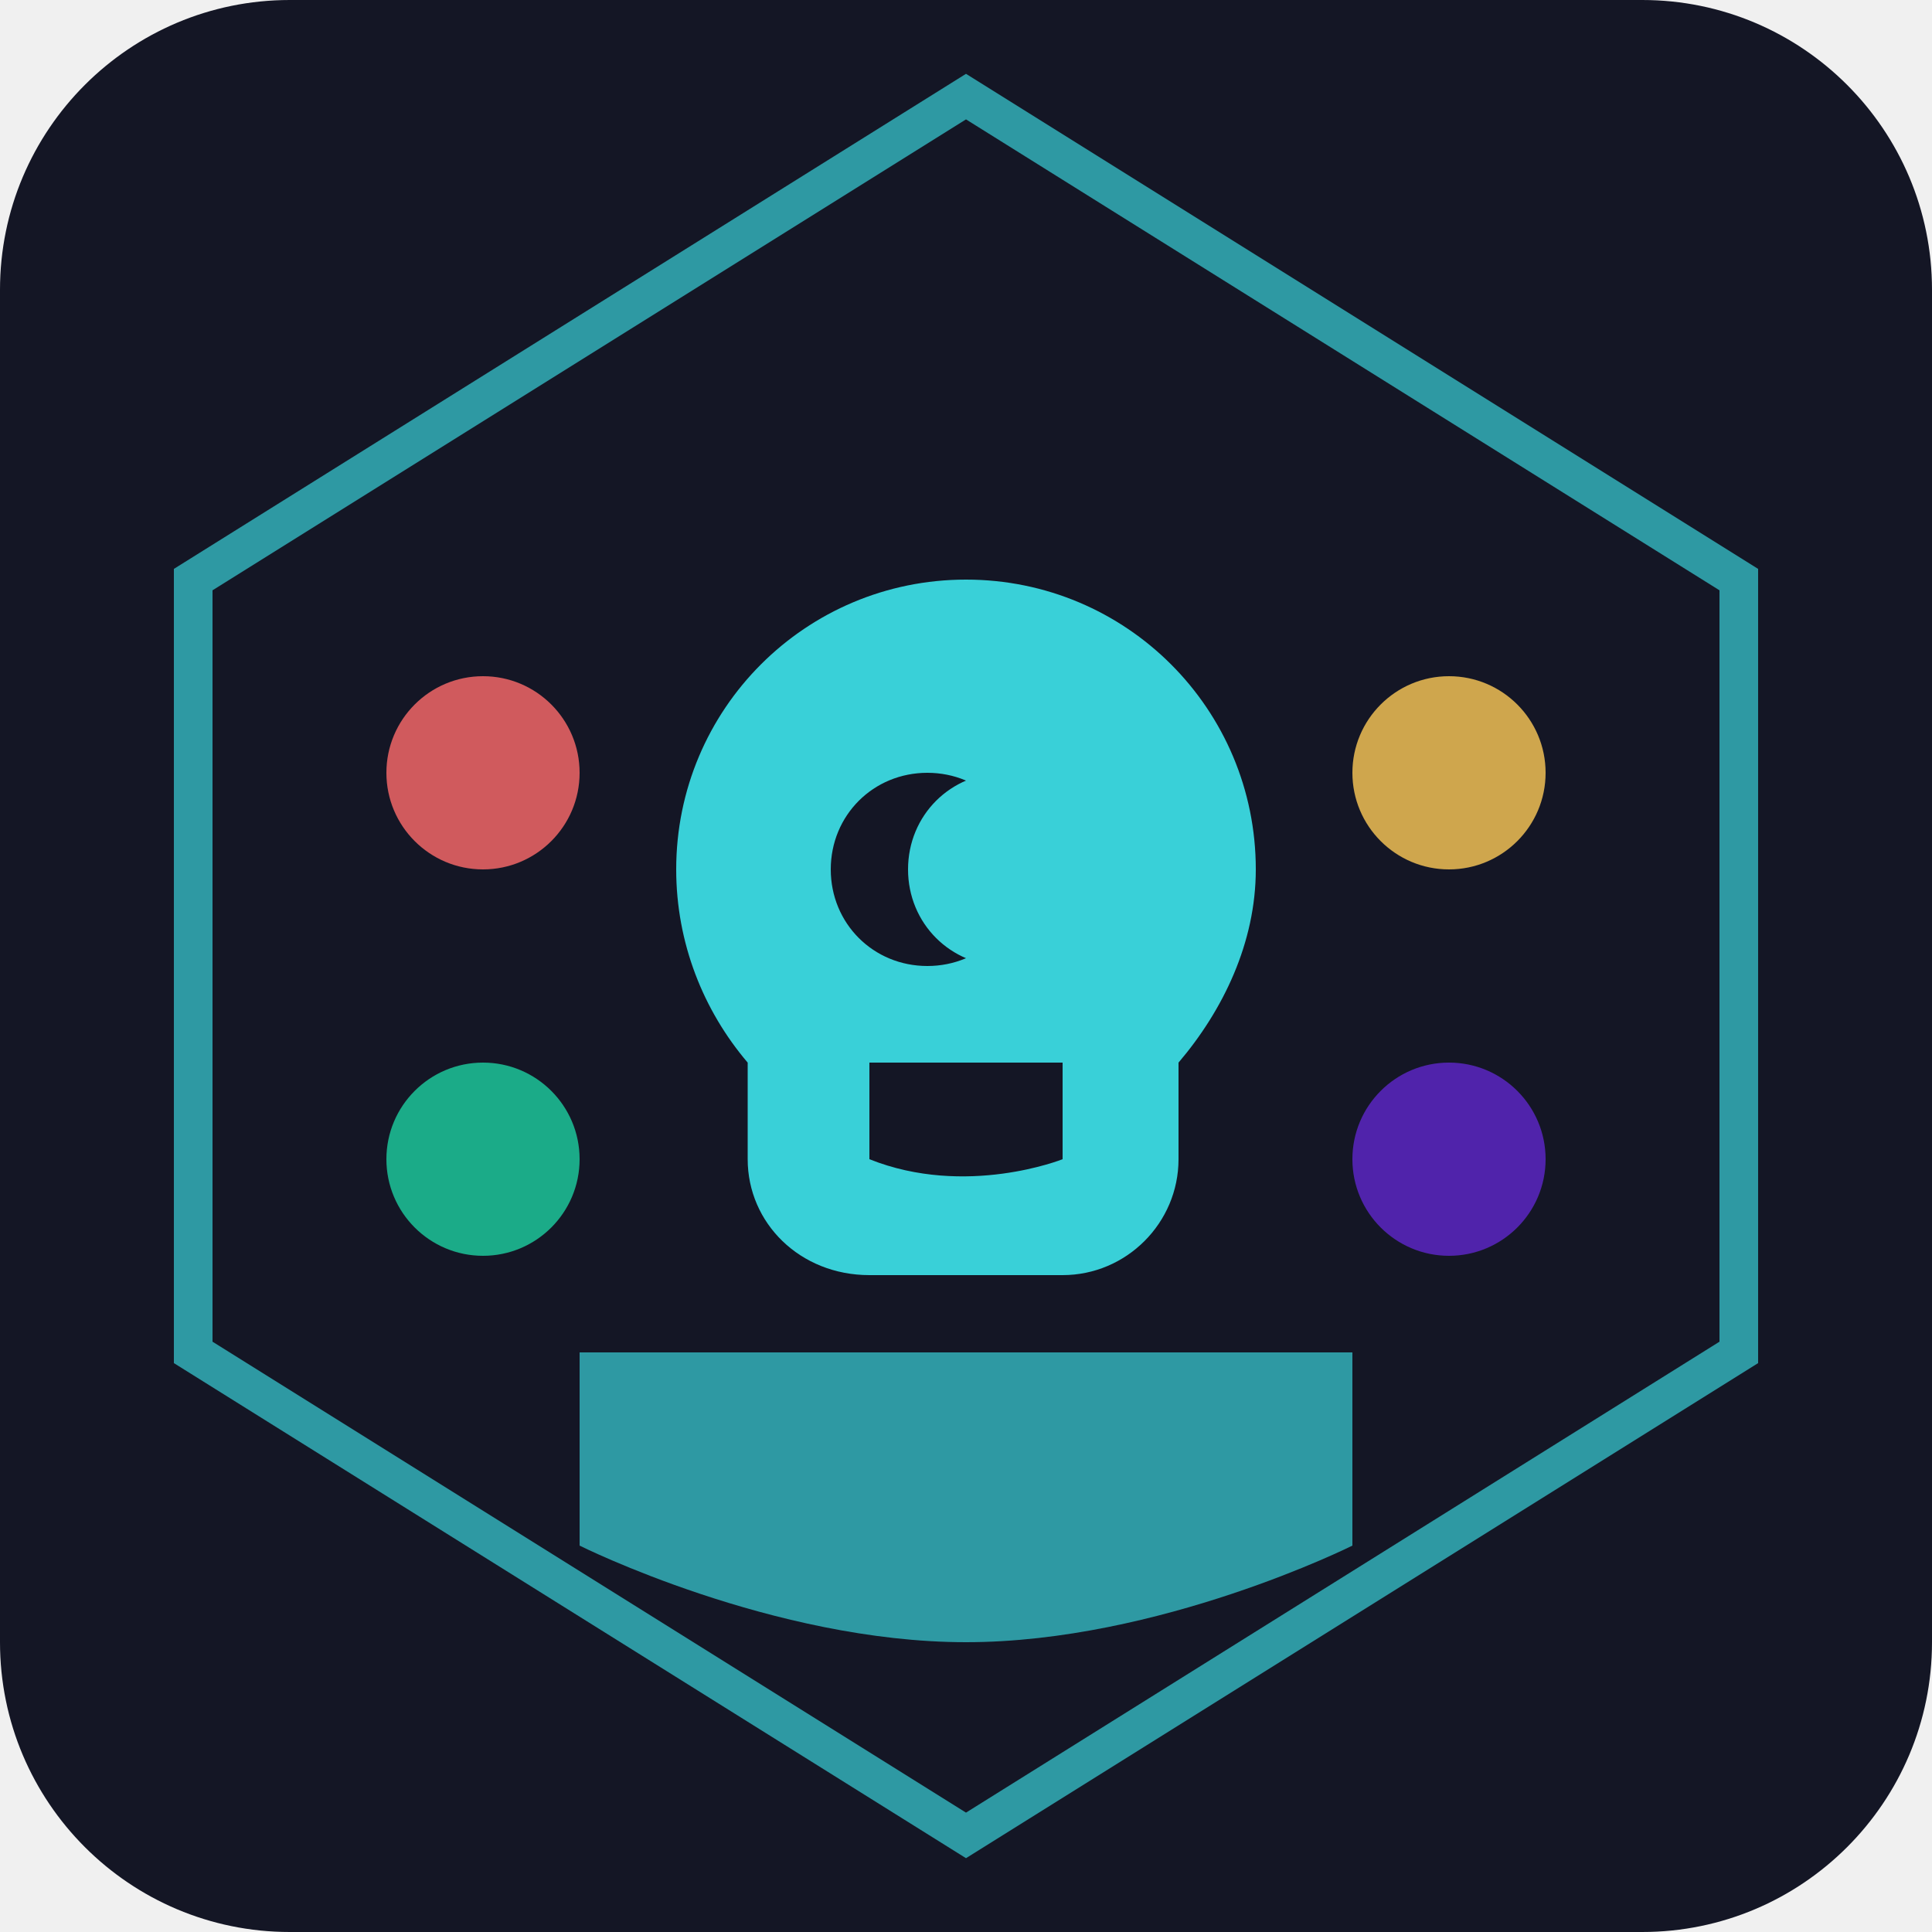
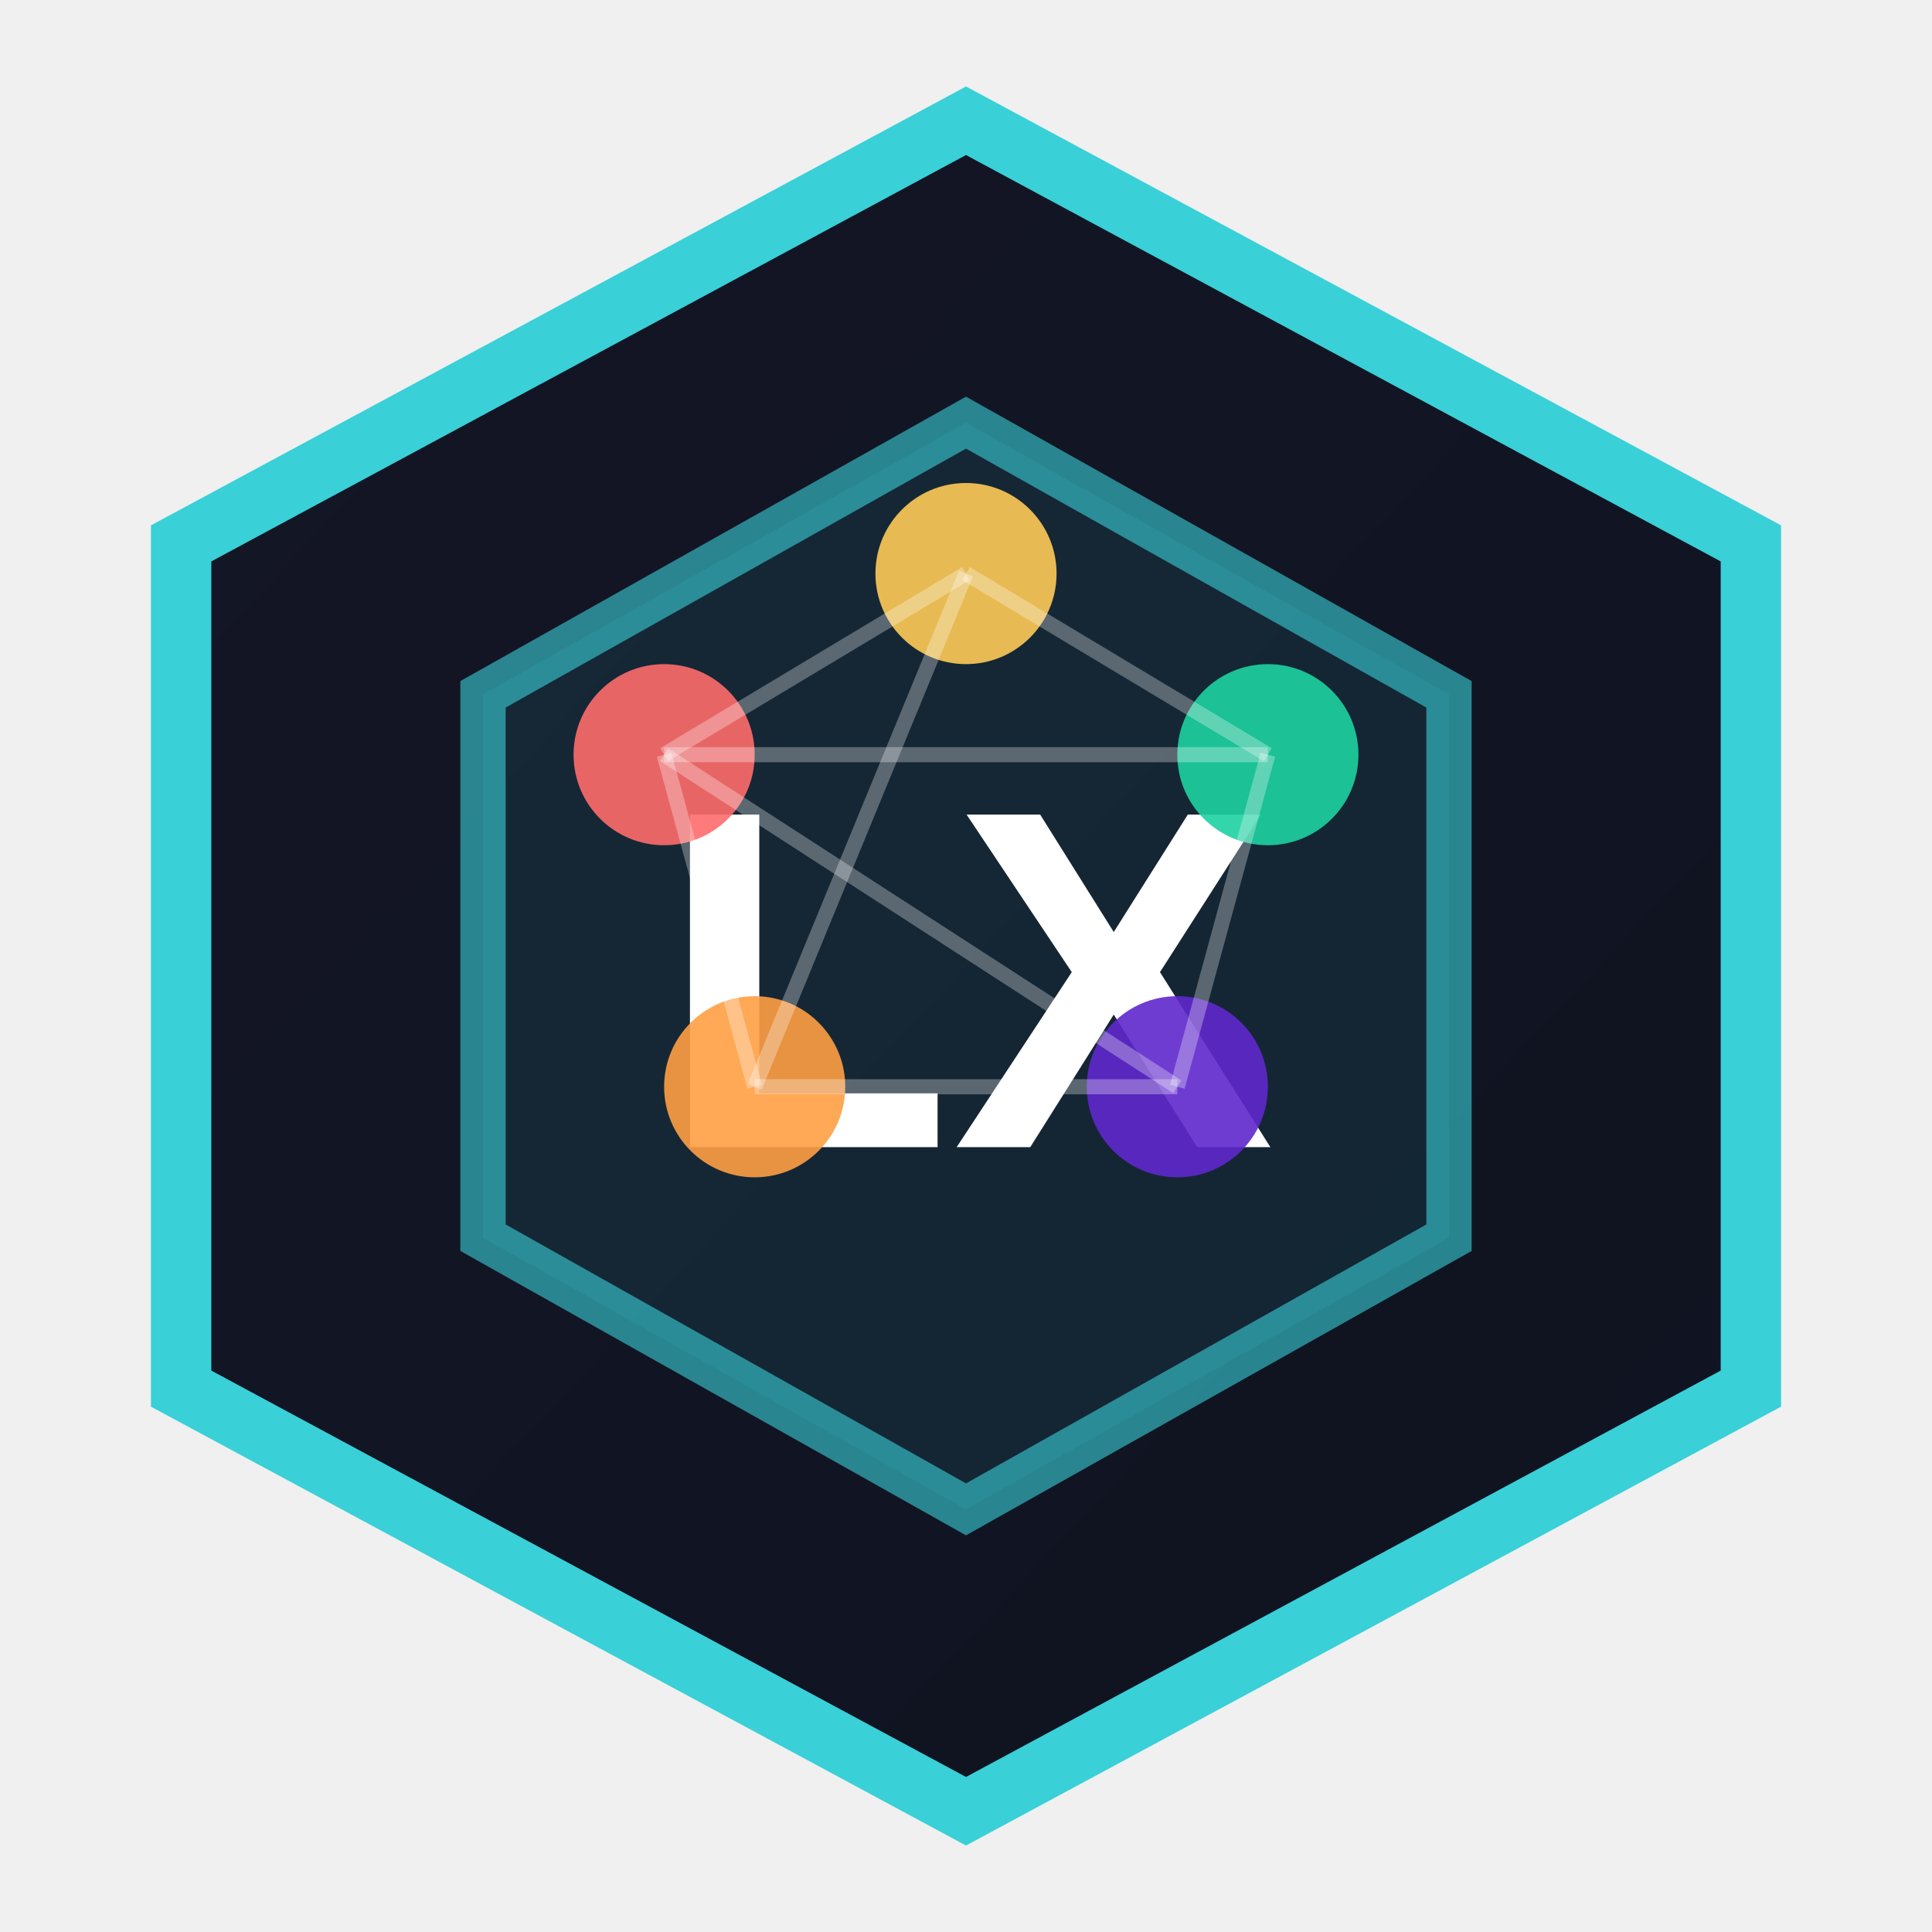
- <svg xmlns="http://www.w3.org/2000/svg" width="100" height="100" viewBox="0 0 100 100">
-   <rect width="100" height="100" rx="15" fill="#141625" />
-   <path d="M50 5 L90 30 L90 70 L50 95 L10 70 L10 30 Z" stroke="#39d0d8" stroke-width="2" fill="none" opacity="0.7">
-     <animate attributeName="opacity" values="0.7;0.9;0.7" dur="3s" repeatCount="indefinite" />
-   </path>
-   <path d="M65 45 C65 36.7 58.3 30 50 30 C41.7 30 35 36.7 35 45 C35 48.8 36.4 52.3 38.7 55 L38.7 55 L38.7 60 C38.7 63.3 41.4 66 45 66 L55 66 C58.3 66 61 63.3 61 60 L61 55 C63.3 52.3 65 48.8 65 45 Z M43 45 C43 42.2 45.2 40 48 40 C50.8 40 53 42.2 53 45 C53 47.8 50.8 50 48 50 C45.2 50 43 47.8 43 45 Z M57 45 C57 42.2 54.8 40 52 40 C49.2 40 47 42.2 47 45 C47 47.8 49.2 50 52 50 C54.8 50 57 47.8 57 45 Z M45 55 L55 55 L55 60 C55 60 50 62 45 60 L45 55 Z" fill="#39d0d8">
-     <animate attributeName="fill" values="#39d0d8;#3e8eff;#39d0d8" dur="5s" repeatCount="indefinite" />
-   </path>
-   <path d="M30 70 L70 70 L70 80 C70 80 60 85 50 85 C40 85 30 80 30 80 Z" fill="#39d0d8" opacity="0.7" />
-   <circle cx="25" cy="40" r="5" fill="#ff6b6b" opacity="0.8" />
-   <circle cx="75" cy="40" r="5" fill="#feca57" opacity="0.8" />
-   <circle cx="25" cy="60" r="5" fill="#1dd1a1" opacity="0.8" />
-   <circle cx="75" cy="60" r="5" fill="#5f27cd" opacity="0.8" />
-   <filter id="glow">
-     <feGaussianBlur stdDeviation="2.5" result="coloredBlur" />
-     <feMerge>
-       <feMergeNode in="coloredBlur" />
-       <feMergeNode in="SourceGraphic" />
-     </feMerge>
-   </filter>
+ <svg xmlns="http://www.w3.org/2000/svg" width="64" height="64" viewBox="0 0 64 64">
+   <linearGradient id="grad1" x1="0%" y1="0%" x2="100%" y2="100%">
+     <stop offset="0%" stop-color="#141625" />
+     <stop offset="100%" stop-color="#0f1320" />
+   </linearGradient>
+   <path d="M32 4 L58 18 L58 46 L32 60 L6 46 L6 18 Z" fill="url(#grad1)" stroke="#39d0d8" stroke-width="2" />
+   <path d="M32 14 L48 23 L48 41 L32 50 L16 41 L16 23 Z" fill="#39d0d8" fill-opacity="0.1" stroke="#39d0d8" stroke-width="1.5" stroke-opacity="0.6" />
+   <text x="32" y="38" font-family="Arial, sans-serif" font-weight="bold" font-size="16" fill="#ffffff" text-anchor="middle">LX</text>
+   <g opacity="0.9">
+     <circle cx="22" cy="25" r="3" fill="#ff6b6b" />
+     <circle cx="32" cy="19" r="3" fill="#feca57" />
+     <circle cx="42" cy="25" r="3" fill="#1dd1a1" />
+     <circle cx="39" cy="36" r="3" fill="#5f27cd" />
+     <circle cx="25" cy="36" r="3" fill="#ff9f43" />
+   </g>
+   <g stroke="#ffffff" stroke-width="0.5" stroke-opacity="0.3">
+     <line x1="22" y1="25" x2="32" y2="19" />
+     <line x1="32" y1="19" x2="42" y2="25" />
+     <line x1="42" y1="25" x2="39" y2="36" />
+     <line x1="39" y1="36" x2="25" y2="36" />
+     <line x1="25" y1="36" x2="22" y2="25" />
+     <line x1="22" y1="25" x2="39" y2="36" />
+     <line x1="32" y1="19" x2="25" y2="36" />
+     <line x1="42" y1="25" x2="22" y2="25" />
+   </g>
</svg>
